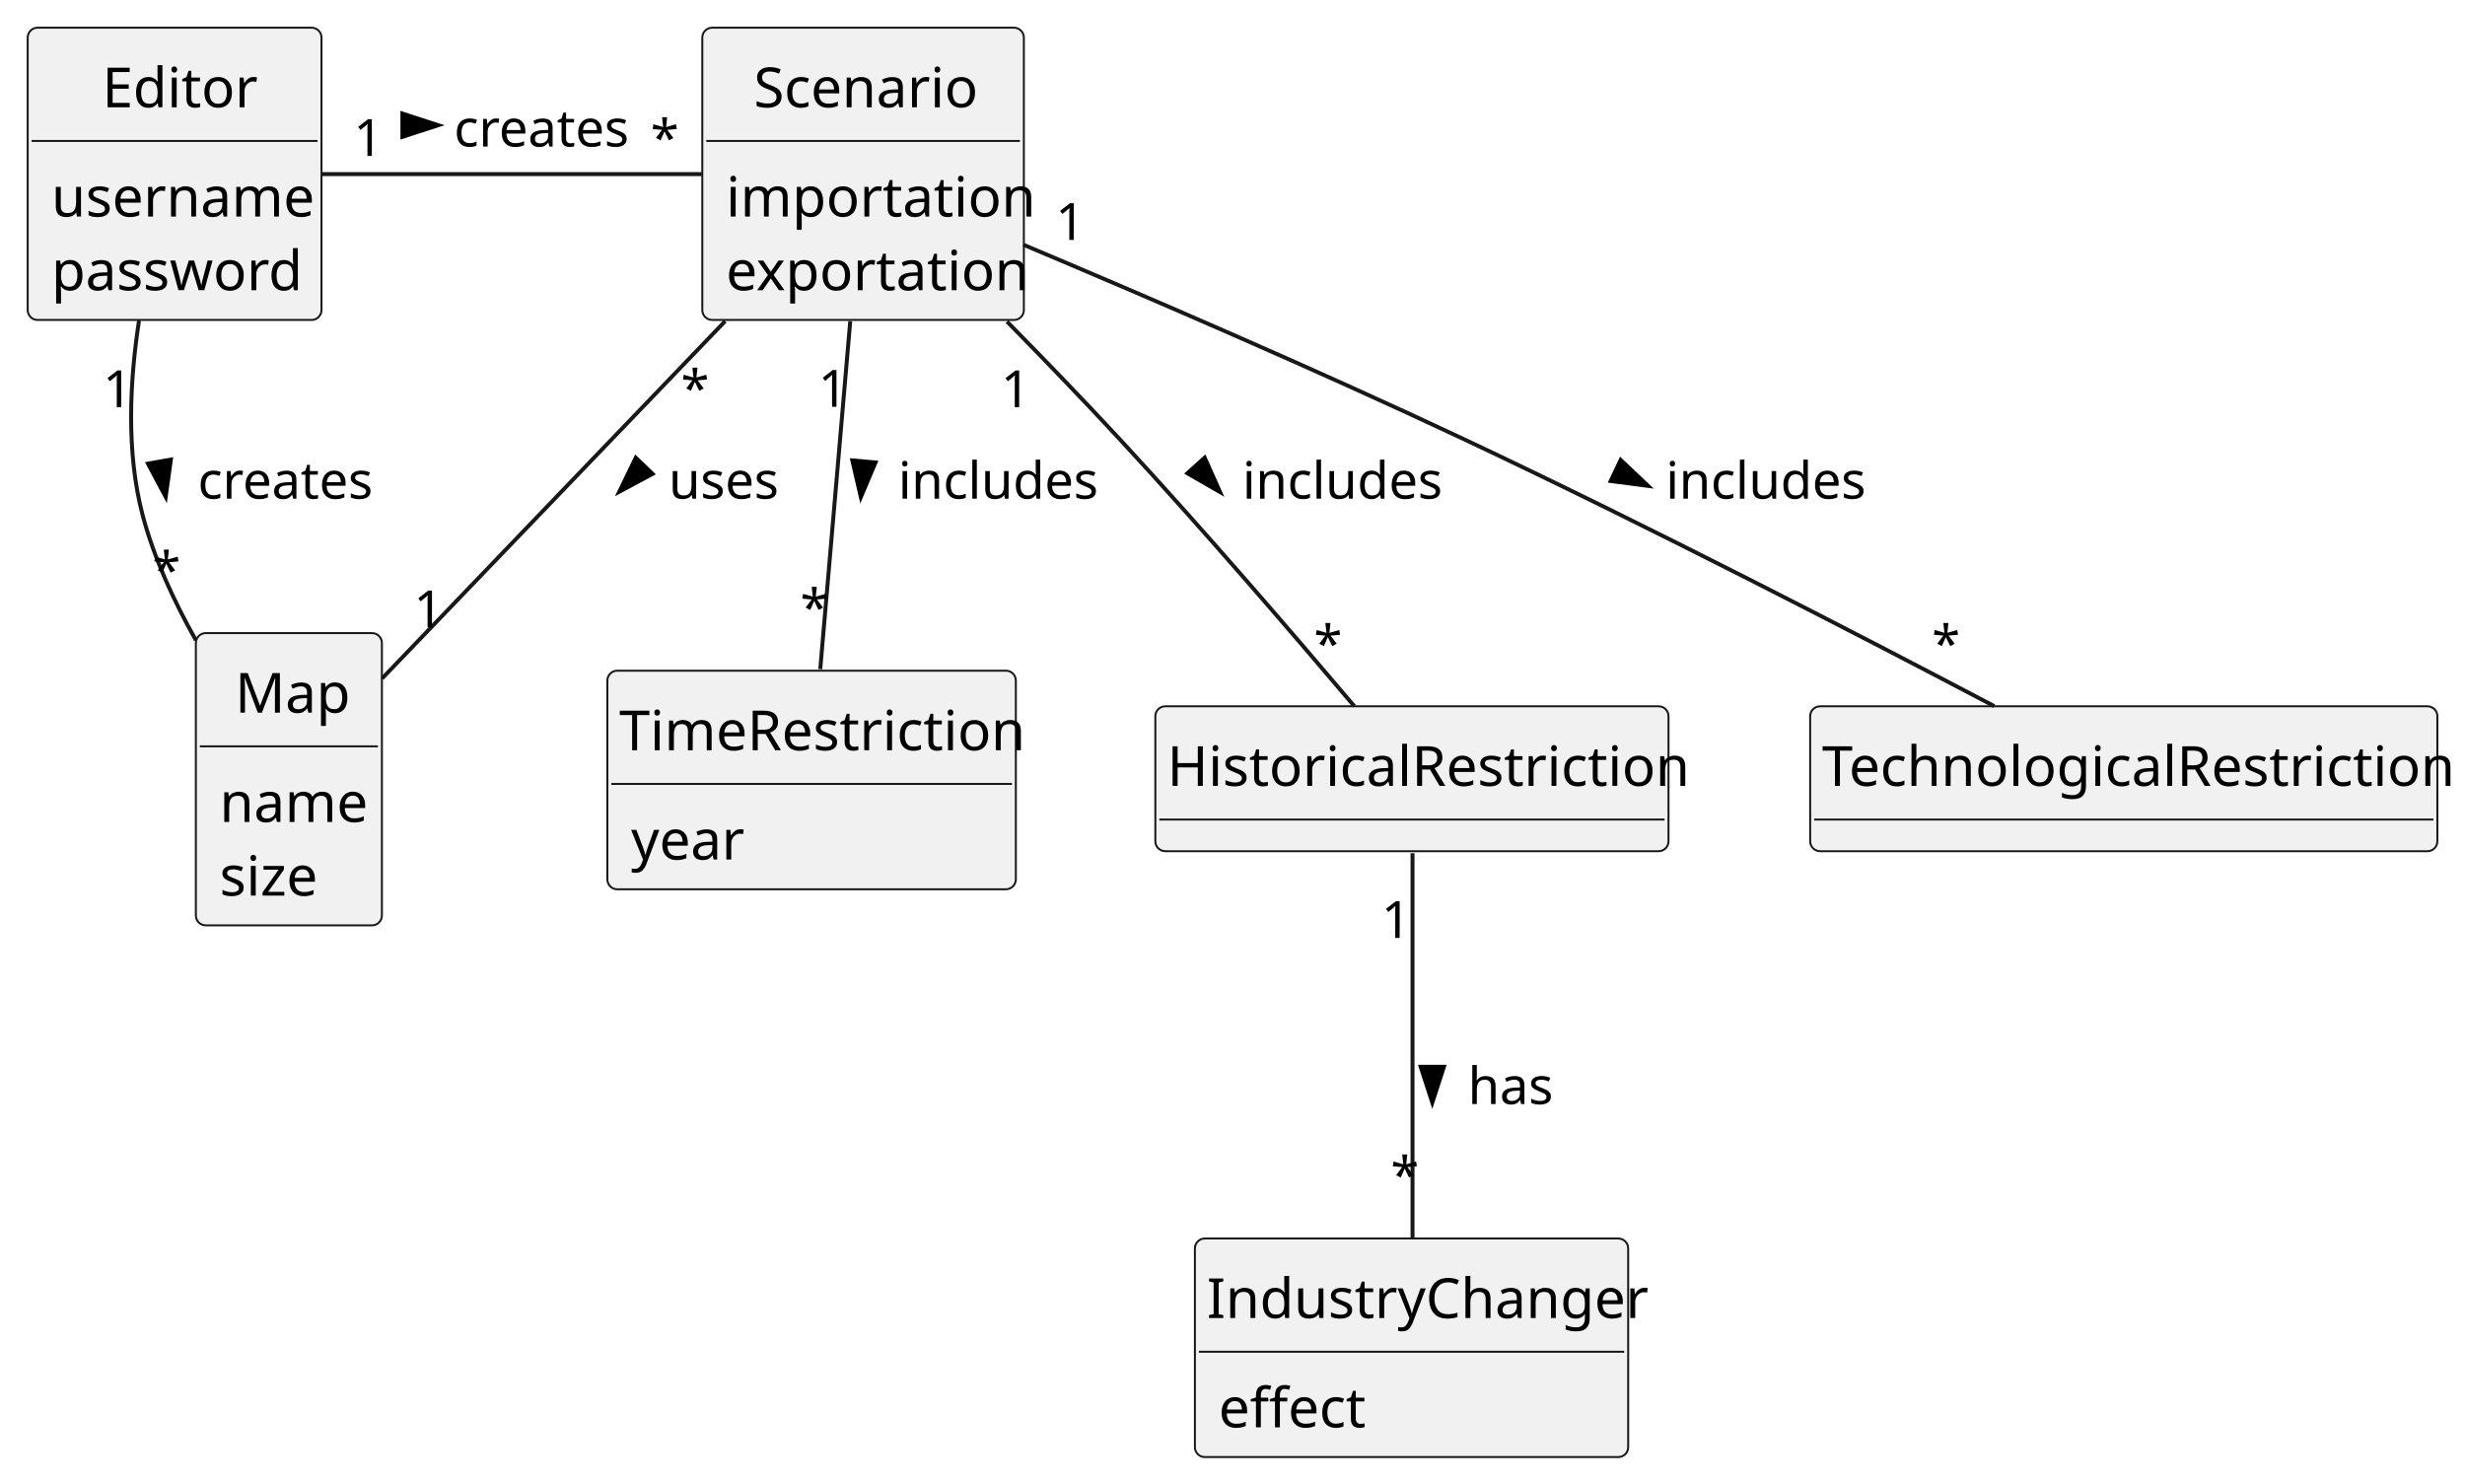
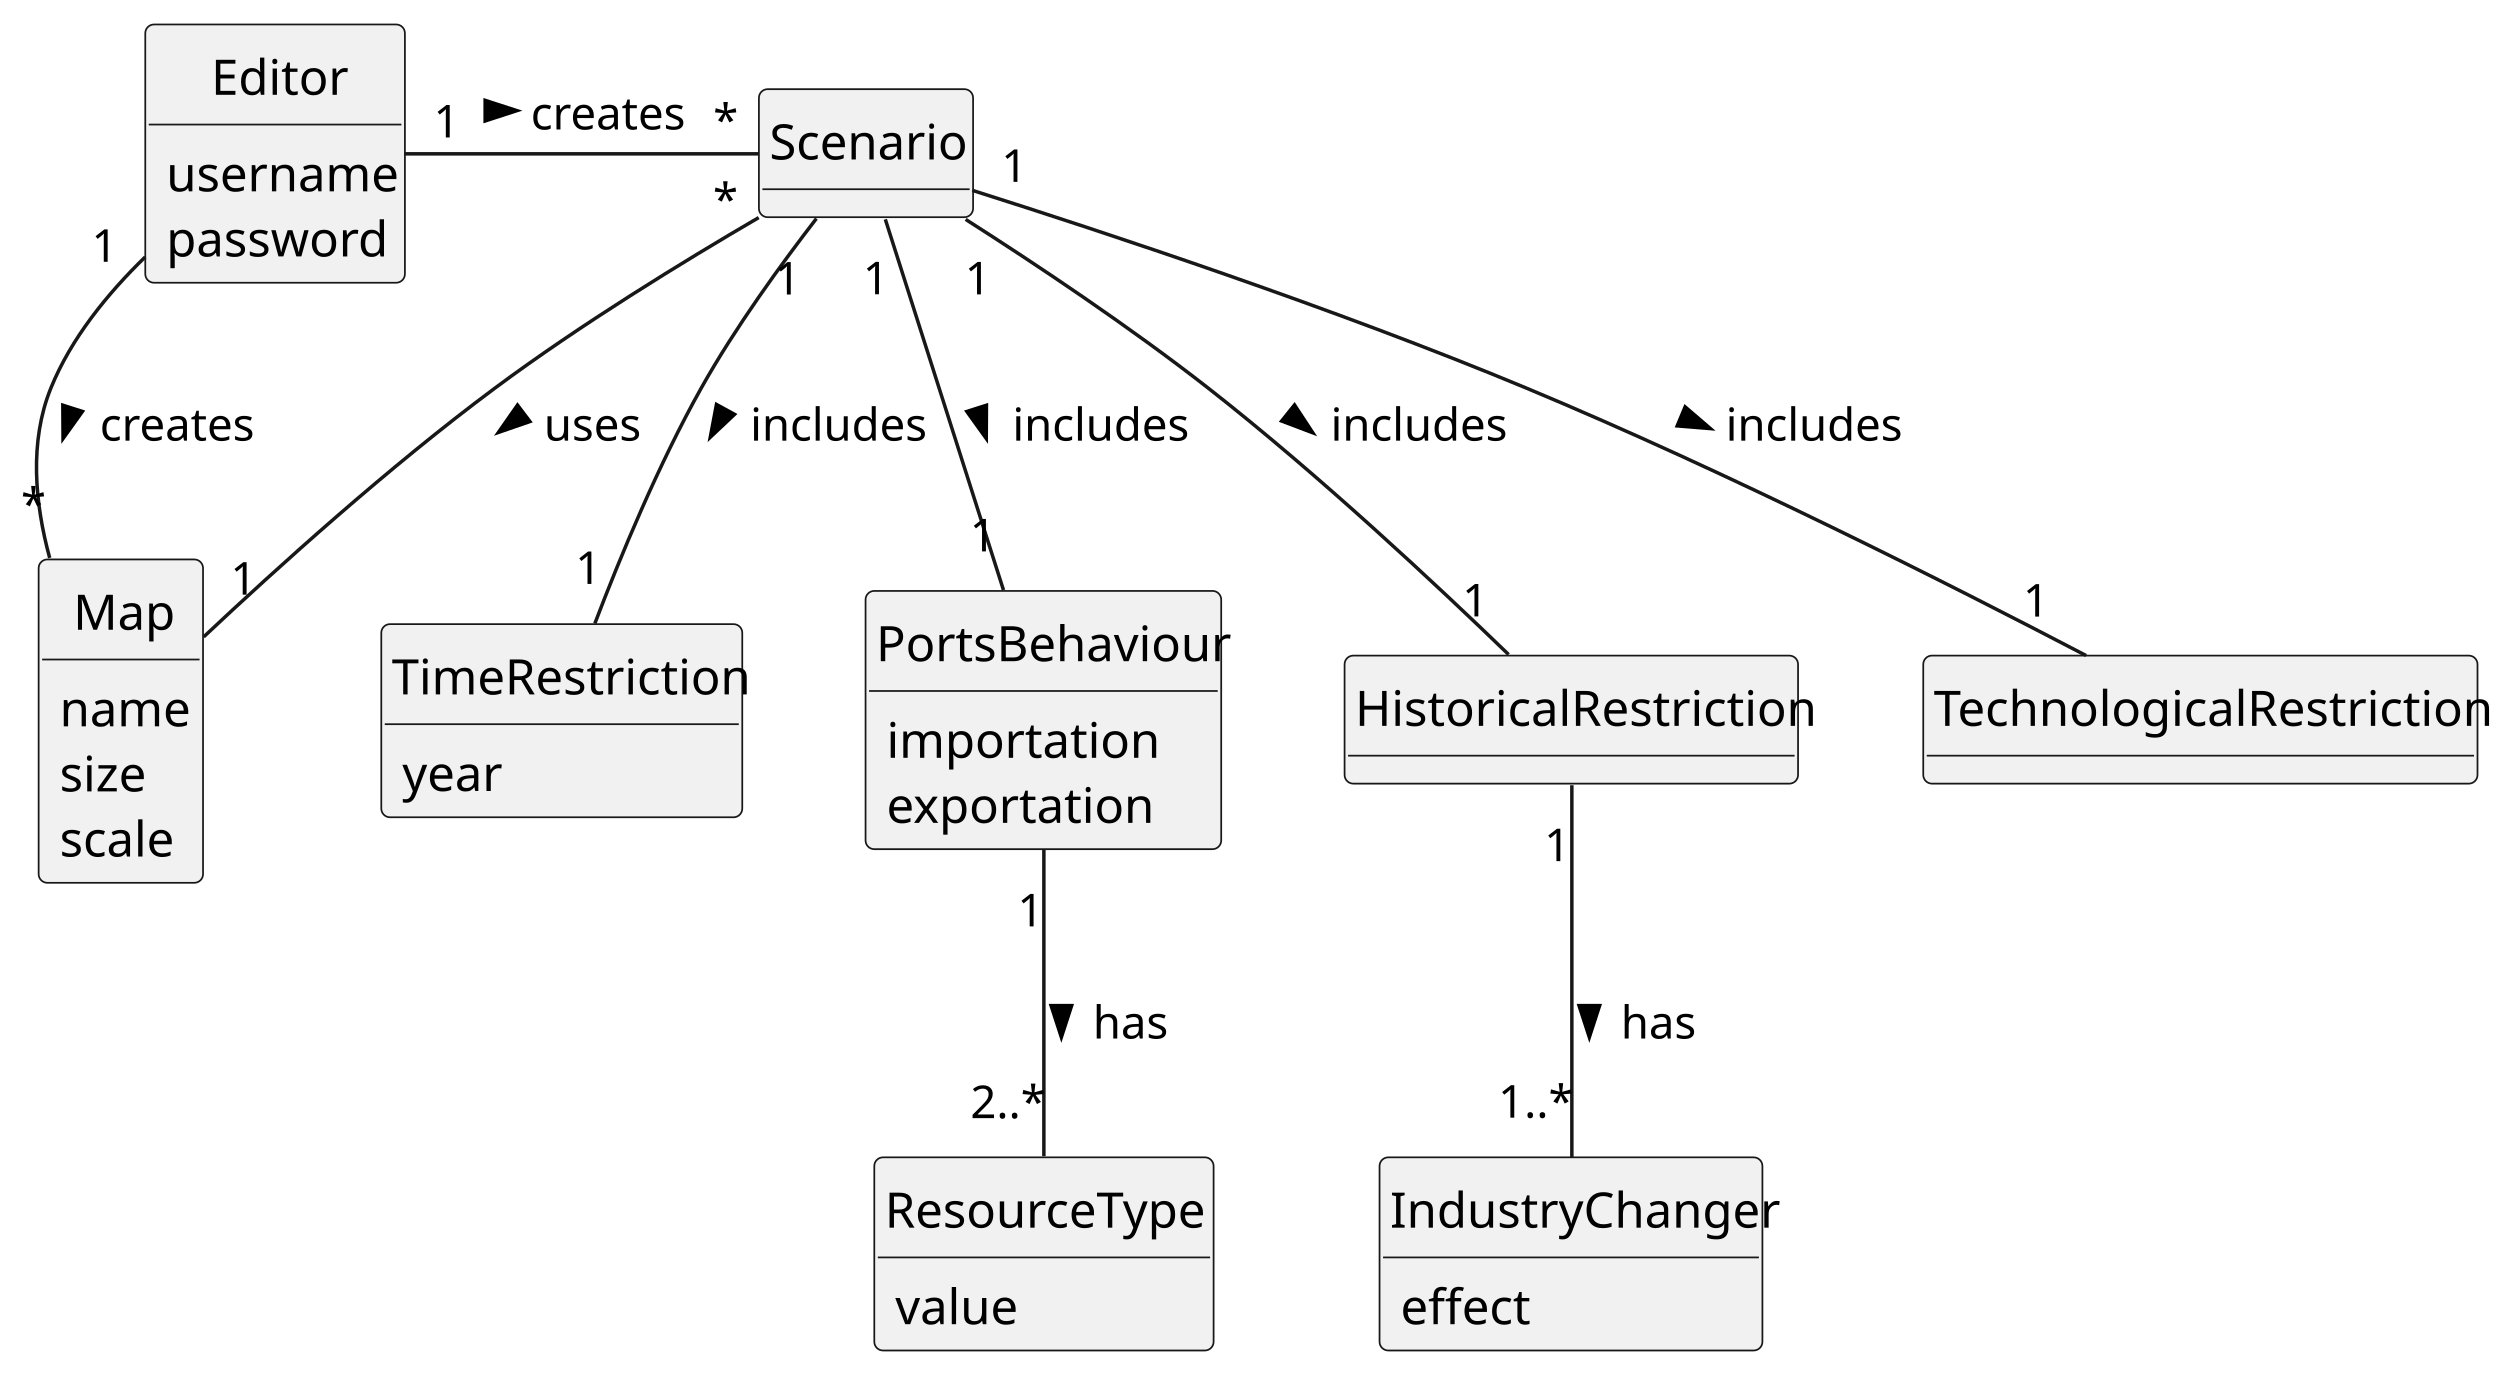
- <svg xmlns="http://www.w3.org/2000/svg" contentStyleType="text/css" height="375px" preserveAspectRatio="none" style="width:623px;height:375px;background:#FFFFFF;" version="1.1" viewBox="0 0 623 375" width="623px" zoomAndPan="magnify">
+ <svg xmlns="http://www.w3.org/2000/svg" contentStyleType="text/css" height="393px" preserveAspectRatio="none" style="width:715px;height:393px;background:#FFFFFF;" version="1.1" viewBox="0 0 715 393" width="715px" zoomAndPan="magnify">
  <defs />
  <g>
    <g id="elem_Map">
-       <rect codeLine="11" fill="#F1F1F1" height="73.863" id="Map" rx="2.5" ry="2.5" style="stroke:#181818;stroke-width:0.5;" width="47.02" x="49.5" y="160" />
-       <text fill="#000000" font-family="sans-serif" font-size="14" lengthAdjust="spacing" textLength="27.234" x="59.393" y="180.107">Map</text>
-       <line style="stroke:#181818;stroke-width:0.5;" x1="50.5" x2="95.52" y1="188.621" y2="188.621" />
-       <text fill="#000000" font-family="sans-serif" font-size="14" lengthAdjust="spacing" textLength="35.02" x="55.5" y="207.728">name</text>
-       <text fill="#000000" font-family="sans-serif" font-size="14" lengthAdjust="spacing" textLength="24.896" x="55.5" y="226.35">size</text>
+       <rect codeLine="11" fill="#F1F1F1" height="92.484" id="Map" rx="2.5" ry="2.5" style="stroke:#181818;stroke-width:0.5;" width="47.02" x="11.049" y="160" />
+       <text fill="#000000" font-family="sans-serif" font-size="14" lengthAdjust="spacing" textLength="27.234" x="20.942" y="180.107">Map</text>
+       <line style="stroke:#181818;stroke-width:0.5;" x1="12.049" x2="57.07" y1="188.621" y2="188.621" />
+       <text fill="#000000" font-family="sans-serif" font-size="14" lengthAdjust="spacing" textLength="35.02" x="17.049" y="207.728">name</text>
+       <text fill="#000000" font-family="sans-serif" font-size="14" lengthAdjust="spacing" textLength="24.896" x="17.049" y="226.35">size</text>
+       <text fill="#000000" font-family="sans-serif" font-size="14" lengthAdjust="spacing" textLength="32.683" x="17.049" y="244.971">scale</text>
    </g>
    <g id="elem_Scenario">
-       <rect codeLine="16" fill="#F1F1F1" height="73.863" id="Scenario" rx="2.5" ry="2.5" style="stroke:#181818;stroke-width:0.5;" width="81.269" x="177.5" y="7" />
-       <text fill="#000000" font-family="sans-serif" font-size="14" lengthAdjust="spacing" textLength="55.255" x="190.507" y="27.107">Scenario</text>
-       <line style="stroke:#181818;stroke-width:0.5;" x1="178.5" x2="257.769" y1="35.621" y2="35.621" />
-       <text fill="#000000" font-family="sans-serif" font-size="14" lengthAdjust="spacing" textLength="69.255" x="183.5" y="54.728">importation</text>
-       <text fill="#000000" font-family="sans-serif" font-size="14" lengthAdjust="spacing" textLength="69.269" x="183.5" y="73.35">exportation</text>
+       <rect codeLine="17" fill="#F1F1F1" height="36.621" id="Scenario" rx="2.5" ry="2.5" style="stroke:#181818;stroke-width:0.5;" width="61.255" x="217.049" y="25.5" />
+       <text fill="#000000" font-family="sans-serif" font-size="14" lengthAdjust="spacing" textLength="55.255" x="220.049" y="45.607">Scenario</text>
+       <line style="stroke:#181818;stroke-width:0.5;" x1="218.049" x2="277.304" y1="54.121" y2="54.121" />
    </g>
    <g id="elem_Editor">
-       <rect codeLine="21" fill="#F1F1F1" height="73.863" id="Editor" rx="2.5" ry="2.5" style="stroke:#181818;stroke-width:0.5;" width="74.255" x="7" y="7" />
-       <text fill="#000000" font-family="sans-serif" font-size="14" lengthAdjust="spacing" textLength="36.572" x="25.841" y="27.107">Editor</text>
-       <line style="stroke:#181818;stroke-width:0.5;" x1="8" x2="80.255" y1="35.621" y2="35.621" />
-       <text fill="#000000" font-family="sans-serif" font-size="14" lengthAdjust="spacing" textLength="62.255" x="13" y="54.728">username</text>
-       <text fill="#000000" font-family="sans-serif" font-size="14" lengthAdjust="spacing" textLength="59.917" x="13" y="73.35">password</text>
+       <rect codeLine="20" fill="#F1F1F1" height="73.863" id="Editor" rx="2.5" ry="2.5" style="stroke:#181818;stroke-width:0.5;" width="74.255" x="41.549" y="7" />
+       <text fill="#000000" font-family="sans-serif" font-size="14" lengthAdjust="spacing" textLength="36.572" x="60.391" y="27.107">Editor</text>
+       <line style="stroke:#181818;stroke-width:0.5;" x1="42.549" x2="114.804" y1="35.621" y2="35.621" />
+       <text fill="#000000" font-family="sans-serif" font-size="14" lengthAdjust="spacing" textLength="62.255" x="47.549" y="54.728">username</text>
+       <text fill="#000000" font-family="sans-serif" font-size="14" lengthAdjust="spacing" textLength="59.917" x="47.549" y="73.35">password</text>
    </g>
    <g id="elem_IndustryChanger">
-       <rect codeLine="26" fill="#F1F1F1" height="55.242" id="IndustryChanger" rx="2.5" ry="2.5" style="stroke:#181818;stroke-width:0.5;" width="109.503" x="302" y="313" />
-       <text fill="#000000" font-family="sans-serif" font-size="14" lengthAdjust="spacing" textLength="103.503" x="305" y="333.107">IndustryChanger</text>
-       <line style="stroke:#181818;stroke-width:0.5;" x1="303" x2="410.503" y1="341.621" y2="341.621" />
-       <text fill="#000000" font-family="sans-serif" font-size="14" lengthAdjust="spacing" textLength="34.241" x="308" y="360.728">effect</text>
+       <rect codeLine="25" fill="#F1F1F1" height="55.242" id="IndustryChanger" rx="2.5" ry="2.5" style="stroke:#181818;stroke-width:0.5;" width="109.503" x="394.549" y="331" />
+       <text fill="#000000" font-family="sans-serif" font-size="14" lengthAdjust="spacing" textLength="103.503" x="397.549" y="351.107">IndustryChanger</text>
+       <line style="stroke:#181818;stroke-width:0.5;" x1="395.549" x2="503.052" y1="359.621" y2="359.621" />
+       <text fill="#000000" font-family="sans-serif" font-size="14" lengthAdjust="spacing" textLength="34.241" x="400.549" y="378.728">effect</text>
    </g>
    <g id="elem_TimeRestriction">
-       <rect codeLine="30" fill="#F1F1F1" height="55.242" id="TimeRestriction" rx="2.5" ry="2.5" style="stroke:#181818;stroke-width:0.5;" width="103.241" x="153.5" y="169.5" />
-       <text fill="#000000" font-family="sans-serif" font-size="14" lengthAdjust="spacing" textLength="97.241" x="156.5" y="189.607">TimeRestriction</text>
-       <line style="stroke:#181818;stroke-width:0.5;" x1="154.5" x2="255.741" y1="198.121" y2="198.121" />
-       <text fill="#000000" font-family="sans-serif" font-size="14" lengthAdjust="spacing" textLength="27.234" x="159.5" y="217.228">year</text>
+       <rect codeLine="29" fill="#F1F1F1" height="55.242" id="TimeRestriction" rx="2.5" ry="2.5" style="stroke:#181818;stroke-width:0.5;" width="103.241" x="109.049" y="178.5" />
+       <text fill="#000000" font-family="sans-serif" font-size="14" lengthAdjust="spacing" textLength="97.241" x="112.049" y="198.607">TimeRestriction</text>
+       <line style="stroke:#181818;stroke-width:0.5;" x1="110.049" x2="211.29" y1="207.121" y2="207.121" />
+       <text fill="#000000" font-family="sans-serif" font-size="14" lengthAdjust="spacing" textLength="27.234" x="115.049" y="226.228">year</text>
+     </g>
+     <g id="elem_PortsBehaviour">
+       <rect codeLine="33" fill="#F1F1F1" height="73.863" id="PortsBehaviour" rx="2.5" ry="2.5" style="stroke:#181818;stroke-width:0.5;" width="101.717" x="247.549" y="169" />
+       <text fill="#000000" font-family="sans-serif" font-size="14" lengthAdjust="spacing" textLength="95.717" x="250.549" y="189.107">PortsBehaviour</text>
+       <line style="stroke:#181818;stroke-width:0.5;" x1="248.549" x2="348.266" y1="197.621" y2="197.621" />
+       <text fill="#000000" font-family="sans-serif" font-size="14" lengthAdjust="spacing" textLength="69.255" x="253.549" y="216.728">importation</text>
+       <text fill="#000000" font-family="sans-serif" font-size="14" lengthAdjust="spacing" textLength="69.269" x="253.549" y="235.35">exportation</text>
+     </g>
+     <g id="elem_ResourceType">
+       <rect codeLine="38" fill="#F1F1F1" height="55.242" id="ResourceType" rx="2.5" ry="2.5" style="stroke:#181818;stroke-width:0.5;" width="97.041" x="250.049" y="331" />
+       <text fill="#000000" font-family="sans-serif" font-size="14" lengthAdjust="spacing" textLength="91.041" x="253.049" y="351.107">ResourceType</text>
+       <line style="stroke:#181818;stroke-width:0.5;" x1="251.049" x2="346.09" y1="359.621" y2="359.621" />
+       <text fill="#000000" font-family="sans-serif" font-size="14" lengthAdjust="spacing" textLength="33.469" x="256.049" y="378.728">value</text>
    </g>
    <g id="elem_HistoricalRestriction">
-       <rect fill="#F1F1F1" height="36.621" id="HistoricalRestriction" rx="2.5" ry="2.5" style="stroke:#181818;stroke-width:0.5;" width="129.696" x="292" y="178.5" />
-       <text fill="#000000" font-family="sans-serif" font-size="14" lengthAdjust="spacing" textLength="123.696" x="295" y="198.607">HistoricalRestriction</text>
-       <line style="stroke:#181818;stroke-width:0.5;" x1="293" x2="420.696" y1="207.121" y2="207.121" />
+       <rect fill="#F1F1F1" height="36.621" id="HistoricalRestriction" rx="2.5" ry="2.5" style="stroke:#181818;stroke-width:0.5;" width="129.696" x="384.549" y="187.5" />
+       <text fill="#000000" font-family="sans-serif" font-size="14" lengthAdjust="spacing" textLength="123.696" x="387.549" y="207.607">HistoricalRestriction</text>
+       <line style="stroke:#181818;stroke-width:0.5;" x1="385.549" x2="513.245" y1="216.121" y2="216.121" />
    </g>
    <g id="elem_TechnologicalRestriction">
-       <rect fill="#F1F1F1" height="36.621" id="TechnologicalRestriction" rx="2.5" ry="2.5" style="stroke:#181818;stroke-width:0.5;" width="158.517" x="457.5" y="178.5" />
-       <text fill="#000000" font-family="sans-serif" font-size="14" lengthAdjust="spacing" textLength="152.517" x="460.5" y="198.607">TechnologicalRestriction</text>
-       <line style="stroke:#181818;stroke-width:0.5;" x1="458.5" x2="615.017" y1="207.121" y2="207.121" />
+       <rect fill="#F1F1F1" height="36.621" id="TechnologicalRestriction" rx="2.5" ry="2.5" style="stroke:#181818;stroke-width:0.5;" width="158.517" x="550.049" y="187.5" />
+       <text fill="#000000" font-family="sans-serif" font-size="14" lengthAdjust="spacing" textLength="152.517" x="553.049" y="207.607">TechnologicalRestriction</text>
+       <line style="stroke:#181818;stroke-width:0.5;" x1="551.049" x2="707.566" y1="216.121" y2="216.121" />
    </g>
    <g id="link_Editor_Map">
-       <path codeLine="35" d="M35.14,81.01 C32.78,96.31 31.88,114.22 36,130 C38.85,140.93 43.97,151.97 49.5,161.8 " fill="none" id="Editor-Map" style="stroke:#181818;stroke-width:1.0;" />
-       <polygon fill="#000000" points="41.875,125.568,43.186,116.148,37.398,117.177,41.875,125.568" style="stroke:#000000;stroke-width:1.0;" />
-       <text fill="#000000" font-family="sans-serif" font-size="13" lengthAdjust="spacing" textLength="42.631" x="50" y="126.028">creates</text>
-       <text fill="#000000" font-family="sans-serif" font-size="13" lengthAdjust="spacing" textLength="7.23" x="26.014" y="102.897">1</text>
-       <text fill="#000000" font-family="sans-serif" font-size="13" lengthAdjust="spacing" textLength="5.059" x="38.492" y="148.772">*</text>
+       <path codeLine="43" d="M41.539,73.48 C30.739,83.97 20.299,96.8 14.549,111 C8.349,126.31 9.929,143.83 14.209,159.57 " fill="none" id="Editor-Map" style="stroke:#181818;stroke-width:1.0;" />
+       <polygon fill="#000000" points="18.036,125.411,23.574,117.679,17.972,115.901,18.036,125.411" style="stroke:#000000;stroke-width:1.0;" />
+       <text fill="#000000" font-family="sans-serif" font-size="13" lengthAdjust="spacing" textLength="42.631" x="28.549" y="126.028">creates</text>
+       <text fill="#000000" font-family="sans-serif" font-size="13" lengthAdjust="spacing" textLength="7.23" x="26.181" y="74.88">1</text>
+       <text fill="#000000" font-family="sans-serif" font-size="13" lengthAdjust="spacing" textLength="5.059" x="6" y="148.86">*</text>
    </g>
    <g id="link_Editor_Scenario">
-       <path codeLine="36" d="M81.33,44 C109.59,44 148.36,44 177.39,44 " fill="none" id="Editor-Scenario" style="stroke:#181818;stroke-width:1.0;" />
-       <polygon fill="#000000" points="110.75,31.645,101.705,28.707,101.705,34.584,110.75,31.645" style="stroke:#000000;stroke-width:1.0;" />
-       <text fill="#000000" font-family="sans-serif" font-size="13" lengthAdjust="spacing" textLength="42.631" x="114.75" y="37.028">creates</text>
-       <text fill="#000000" font-family="sans-serif" font-size="13" lengthAdjust="spacing" textLength="7.23" x="89.366" y="39.397">1</text>
-       <text fill="#000000" font-family="sans-serif" font-size="13" lengthAdjust="spacing" textLength="5.059" x="164.422" y="39.501">*</text>
+       <path codeLine="44" d="M115.639,44 C146.049,44 188.579,44 217.039,44 " fill="none" id="Editor-Scenario" style="stroke:#181818;stroke-width:1.0;" />
+       <polygon fill="#000000" points="147.799,31.645,138.754,28.707,138.754,34.584,147.799,31.645" style="stroke:#000000;stroke-width:1.0;" />
+       <text fill="#000000" font-family="sans-serif" font-size="13" lengthAdjust="spacing" textLength="42.631" x="151.799" y="37.028">creates</text>
+       <text fill="#000000" font-family="sans-serif" font-size="13" lengthAdjust="spacing" textLength="7.23" x="124.008" y="39.319">1</text>
+       <text fill="#000000" font-family="sans-serif" font-size="13" lengthAdjust="spacing" textLength="5.059" x="203.969" y="39.038">*</text>
    </g>
    <g id="link_Scenario_Map">
-       <path codeLine="37" d="M183.27,81.17 C156.46,109.09 120.09,146.96 96.58,171.45 " fill="none" id="Scenario-Map" style="stroke:#181818;stroke-width:1.0;" />
-       <polygon fill="#000000" points="156.537,124.252,164.922,119.763,160.682,115.692,156.537,124.252" style="stroke:#000000;stroke-width:1.0;" />
-       <text fill="#000000" font-family="sans-serif" font-size="13" lengthAdjust="spacing" textLength="27.46" x="169" y="126.028">uses</text>
-       <text fill="#000000" font-family="sans-serif" font-size="13" lengthAdjust="spacing" textLength="5.059" x="172.086" y="102.798">*</text>
-       <text fill="#000000" font-family="sans-serif" font-size="13" lengthAdjust="spacing" textLength="7.23" x="104.566" y="158.539">1</text>
+       <path codeLine="45" d="M216.989,62.23 C195.329,74.86 165.909,92.9 141.549,111 C111.379,133.41 79.309,162.35 58.239,182.16 " fill="none" id="Scenario-Map" style="stroke:#181818;stroke-width:1.0;" />
+       <polygon fill="#000000" points="142.56,123.659,151.548,120.552,148.005,115.862,142.56,123.659" style="stroke:#000000;stroke-width:1.0;" />
+       <text fill="#000000" font-family="sans-serif" font-size="13" lengthAdjust="spacing" textLength="27.46" x="155.549" y="126.028">uses</text>
+       <text fill="#000000" font-family="sans-serif" font-size="13" lengthAdjust="spacing" textLength="5.059" x="203.907" y="61.712">*</text>
+       <text fill="#000000" font-family="sans-serif" font-size="13" lengthAdjust="spacing" textLength="7.23" x="65.916" y="170.065">1</text>
    </g>
    <g id="link_Scenario_HistoricalRestriction">
-       <path codeLine="38" d="M254.51,81.27 C263.91,90.83 273.93,101.21 283,111 C304.14,133.83 327.56,161.09 342.28,178.47 " fill="none" id="Scenario-HistoricalRestriction" style="stroke:#181818;stroke-width:1.0;" />
-       <polygon fill="#000000" points="308.351,124.356,304.47,115.674,300.108,119.613,308.351,124.356" style="stroke:#000000;stroke-width:1.0;" />
-       <text fill="#000000" font-family="sans-serif" font-size="13" lengthAdjust="spacing" textLength="47.696" x="314" y="126.028">includes</text>
-       <text fill="#000000" font-family="sans-serif" font-size="13" lengthAdjust="spacing" textLength="7.23" x="252.974" y="102.914">1</text>
-       <text fill="#000000" font-family="sans-serif" font-size="13" lengthAdjust="spacing" textLength="5.059" x="332.062" y="167.323">*</text>
+       <path codeLine="46" d="M276.179,62.75 C296.129,75.48 323.089,93.43 345.549,111 C377.179,135.74 411.239,167.64 431.459,187.19 " fill="none" id="Scenario-HistoricalRestriction" style="stroke:#181818;stroke-width:1.0;" />
+       <polygon fill="#000000" points="375.451,123.772,370.231,115.823,366.555,120.409,375.451,123.772" style="stroke:#000000;stroke-width:1.0;" />
+       <text fill="#000000" font-family="sans-serif" font-size="13" lengthAdjust="spacing" textLength="47.696" x="380.549" y="126.028">includes</text>
+       <text fill="#000000" font-family="sans-serif" font-size="13" lengthAdjust="spacing" textLength="7.23" x="275.93" y="84.192">1</text>
+       <text fill="#000000" font-family="sans-serif" font-size="13" lengthAdjust="spacing" textLength="7.23" x="418.195" y="176.294">1</text>
    </g>
    <g id="link_Scenario_TechnologicalRestriction">
-       <path codeLine="39" d="M258.63,61.84 C289.41,74.8 332.65,93.41 370,111 C417.09,133.18 470.55,160.84 504.03,178.46 " fill="none" id="Scenario-TechnologicalRestriction" style="stroke:#181818;stroke-width:1.0;" />
-       <polygon fill="#000000" points="416.516,122.792,409.608,116.255,407.085,121.564,416.516,122.792" style="stroke:#000000;stroke-width:1.0;" />
-       <text fill="#000000" font-family="sans-serif" font-size="13" lengthAdjust="spacing" textLength="47.696" x="421" y="126.028">includes</text>
-       <text fill="#000000" font-family="sans-serif" font-size="13" lengthAdjust="spacing" textLength="7.23" x="266.763" y="60.63">1</text>
-       <text fill="#000000" font-family="sans-serif" font-size="13" lengthAdjust="spacing" textLength="5.059" x="488.25" y="167.31">*</text>
+       <path codeLine="47" d="M278.079,54.44 C315.789,66.38 381.689,88.15 436.549,111 C494.009,134.93 558.629,167.64 596.619,187.49 " fill="none" id="Scenario-TechnologicalRestriction" style="stroke:#181818;stroke-width:1.0;" />
+       <polygon fill="#000000" points="489.163,122.573,481.949,116.375,479.684,121.798,489.163,122.573" style="stroke:#000000;stroke-width:1.0;" />
+       <text fill="#000000" font-family="sans-serif" font-size="13" lengthAdjust="spacing" textLength="47.696" x="493.549" y="126.028">includes</text>
+       <text fill="#000000" font-family="sans-serif" font-size="13" lengthAdjust="spacing" textLength="7.23" x="286.371" y="52.023">1</text>
+       <text fill="#000000" font-family="sans-serif" font-size="13" lengthAdjust="spacing" textLength="7.23" x="578.572" y="176.349">1</text>
    </g>
    <g id="link_Scenario_TimeRestriction">
-       <path codeLine="40" d="M214.89,81.17 C212.56,108.22 209.42,144.61 207.31,169.11 " fill="none" id="Scenario-TimeRestriction" style="stroke:#181818;stroke-width:1.0;" />
-       <polygon fill="#000000" points="217.571,125.627,221.275,116.868,215.419,116.363,217.571,125.627" style="stroke:#000000;stroke-width:1.0;" />
-       <text fill="#000000" font-family="sans-serif" font-size="13" lengthAdjust="spacing" textLength="47.696" x="227" y="126.028">includes</text>
-       <text fill="#000000" font-family="sans-serif" font-size="13" lengthAdjust="spacing" textLength="7.23" x="206.792" y="102.798">1</text>
-       <text fill="#000000" font-family="sans-serif" font-size="13" lengthAdjust="spacing" textLength="5.059" x="202.249" y="158.183">*</text>
+       <path codeLine="48" d="M233.489,62.51 C223.519,75.43 210.239,93.7 200.549,111 C188.329,132.82 177.439,159.12 170.119,178.34 " fill="none" id="Scenario-TimeRestriction" style="stroke:#181818;stroke-width:1.0;" />
+       <polygon fill="#000000" points="203.149,125.032,210.069,118.507,204.912,115.686,203.149,125.032" style="stroke:#000000;stroke-width:1.0;" />
+       <text fill="#000000" font-family="sans-serif" font-size="13" lengthAdjust="spacing" textLength="47.696" x="214.549" y="126.028">includes</text>
+       <text fill="#000000" font-family="sans-serif" font-size="13" lengthAdjust="spacing" textLength="7.23" x="221.547" y="84.229">1</text>
+       <text fill="#000000" font-family="sans-serif" font-size="13" lengthAdjust="spacing" textLength="7.23" x="164.522" y="167.012">1</text>
+     </g>
+     <g id="link_Scenario_PortsBehaviour">
+       <path codeLine="49" d="M253.199,62.73 C261.319,88.2 276.459,135.7 286.999,168.77 " fill="none" id="Scenario-PortsBehaviour" style="stroke:#181818;stroke-width:1.0;" />
+       <polygon fill="#000000" points="282.068,125.409,282.121,115.899,276.521,117.684,282.068,125.409" style="stroke:#000000;stroke-width:1.0;" />
+       <text fill="#000000" font-family="sans-serif" font-size="13" lengthAdjust="spacing" textLength="47.696" x="289.549" y="126.028">includes</text>
+       <text fill="#000000" font-family="sans-serif" font-size="13" lengthAdjust="spacing" textLength="7.23" x="246.774" y="84.166">1</text>
+       <text fill="#000000" font-family="sans-serif" font-size="13" lengthAdjust="spacing" textLength="7.23" x="277.364" y="157.691">1</text>
+     </g>
+     <g id="link_PortsBehaviour_ResourceType">
+       <path codeLine="50" d="M298.549,243.05 C298.549,270.01 298.549,306.28 298.549,330.7 " fill="none" id="PortsBehaviour-ResourceType" style="stroke:#181818;stroke-width:1.0;" />
+       <polygon fill="#000000" points="303.549,296.646,306.488,287.6,300.61,287.6,303.549,296.646" style="stroke:#000000;stroke-width:1.0;" />
+       <text fill="#000000" font-family="sans-serif" font-size="13" lengthAdjust="spacing" textLength="20.96" x="312.549" y="297.028">has</text>
+       <text fill="#000000" font-family="sans-serif" font-size="13" lengthAdjust="spacing" textLength="7.23" x="290.992" y="264.944">1</text>
+       <text fill="#000000" font-family="sans-serif" font-size="13" lengthAdjust="spacing" textLength="19.513" x="277.523" y="319.793">2..*</text>
    </g>
    <g id="link_HistoricalRestriction_IndustryChanger">
-       <path codeLine="41" d="M357,215.63 C357,240.08 357,284.47 357,312.94 " fill="none" id="HistoricalRestriction-IndustryChanger" style="stroke:#181818;stroke-width:1.0;" />
-       <polygon fill="#000000" points="362,278.646,364.939,269.6,359.061,269.6,362,278.646" style="stroke:#000000;stroke-width:1.0;" />
-       <text fill="#000000" font-family="sans-serif" font-size="13" lengthAdjust="spacing" textLength="20.96" x="371" y="279.028">has</text>
-       <text fill="#000000" font-family="sans-serif" font-size="13" lengthAdjust="spacing" textLength="7.23" x="349.131" y="237.04">1</text>
-       <text fill="#000000" font-family="sans-serif" font-size="13" lengthAdjust="spacing" textLength="5.059" x="351.486" y="301.635">*</text>
+       <path codeLine="51" d="M449.549,224.56 C449.549,250.77 449.549,300.31 449.549,330.95 " fill="none" id="HistoricalRestriction-IndustryChanger" style="stroke:#181818;stroke-width:1.0;" />
+       <polygon fill="#000000" points="454.549,296.646,457.488,287.6,451.61,287.6,454.549,296.646" style="stroke:#000000;stroke-width:1.0;" />
+       <text fill="#000000" font-family="sans-serif" font-size="13" lengthAdjust="spacing" textLength="20.96" x="463.549" y="297.028">has</text>
+       <text fill="#000000" font-family="sans-serif" font-size="13" lengthAdjust="spacing" textLength="7.23" x="441.64" y="246.293">1</text>
+       <text fill="#000000" font-family="sans-serif" font-size="13" lengthAdjust="spacing" textLength="19.513" x="428.469" y="319.647">1..*</text>
    </g>
  </g>
</svg>
